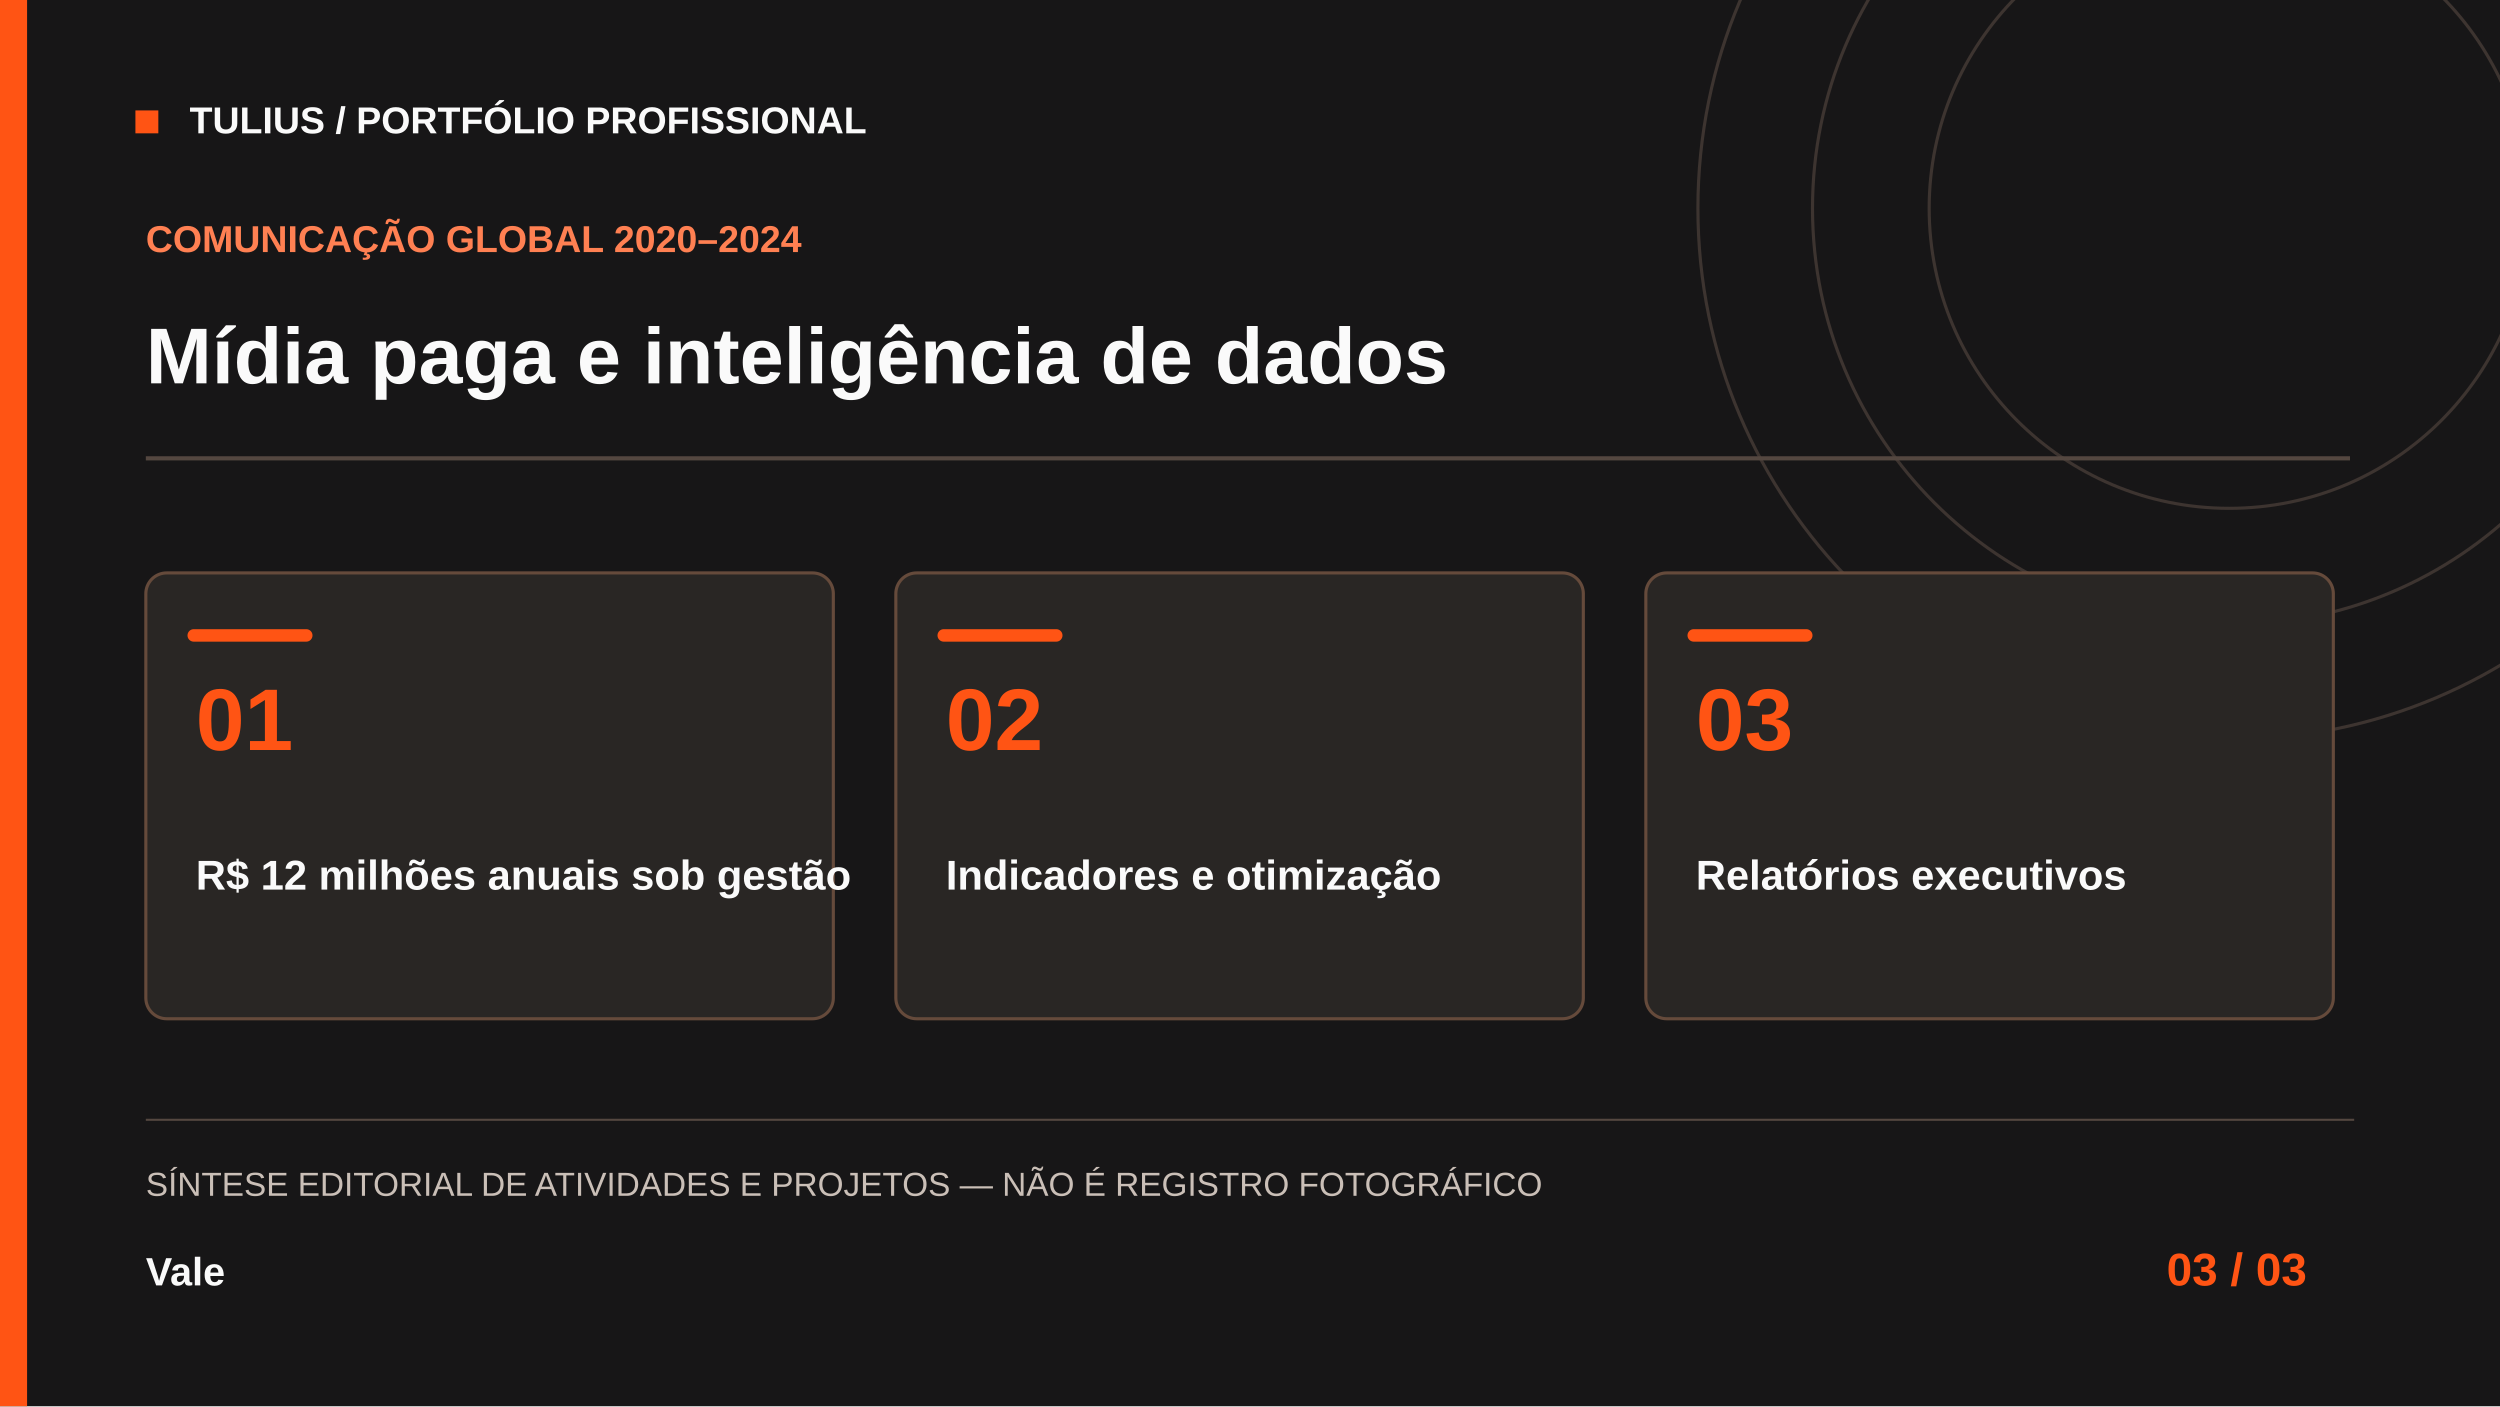
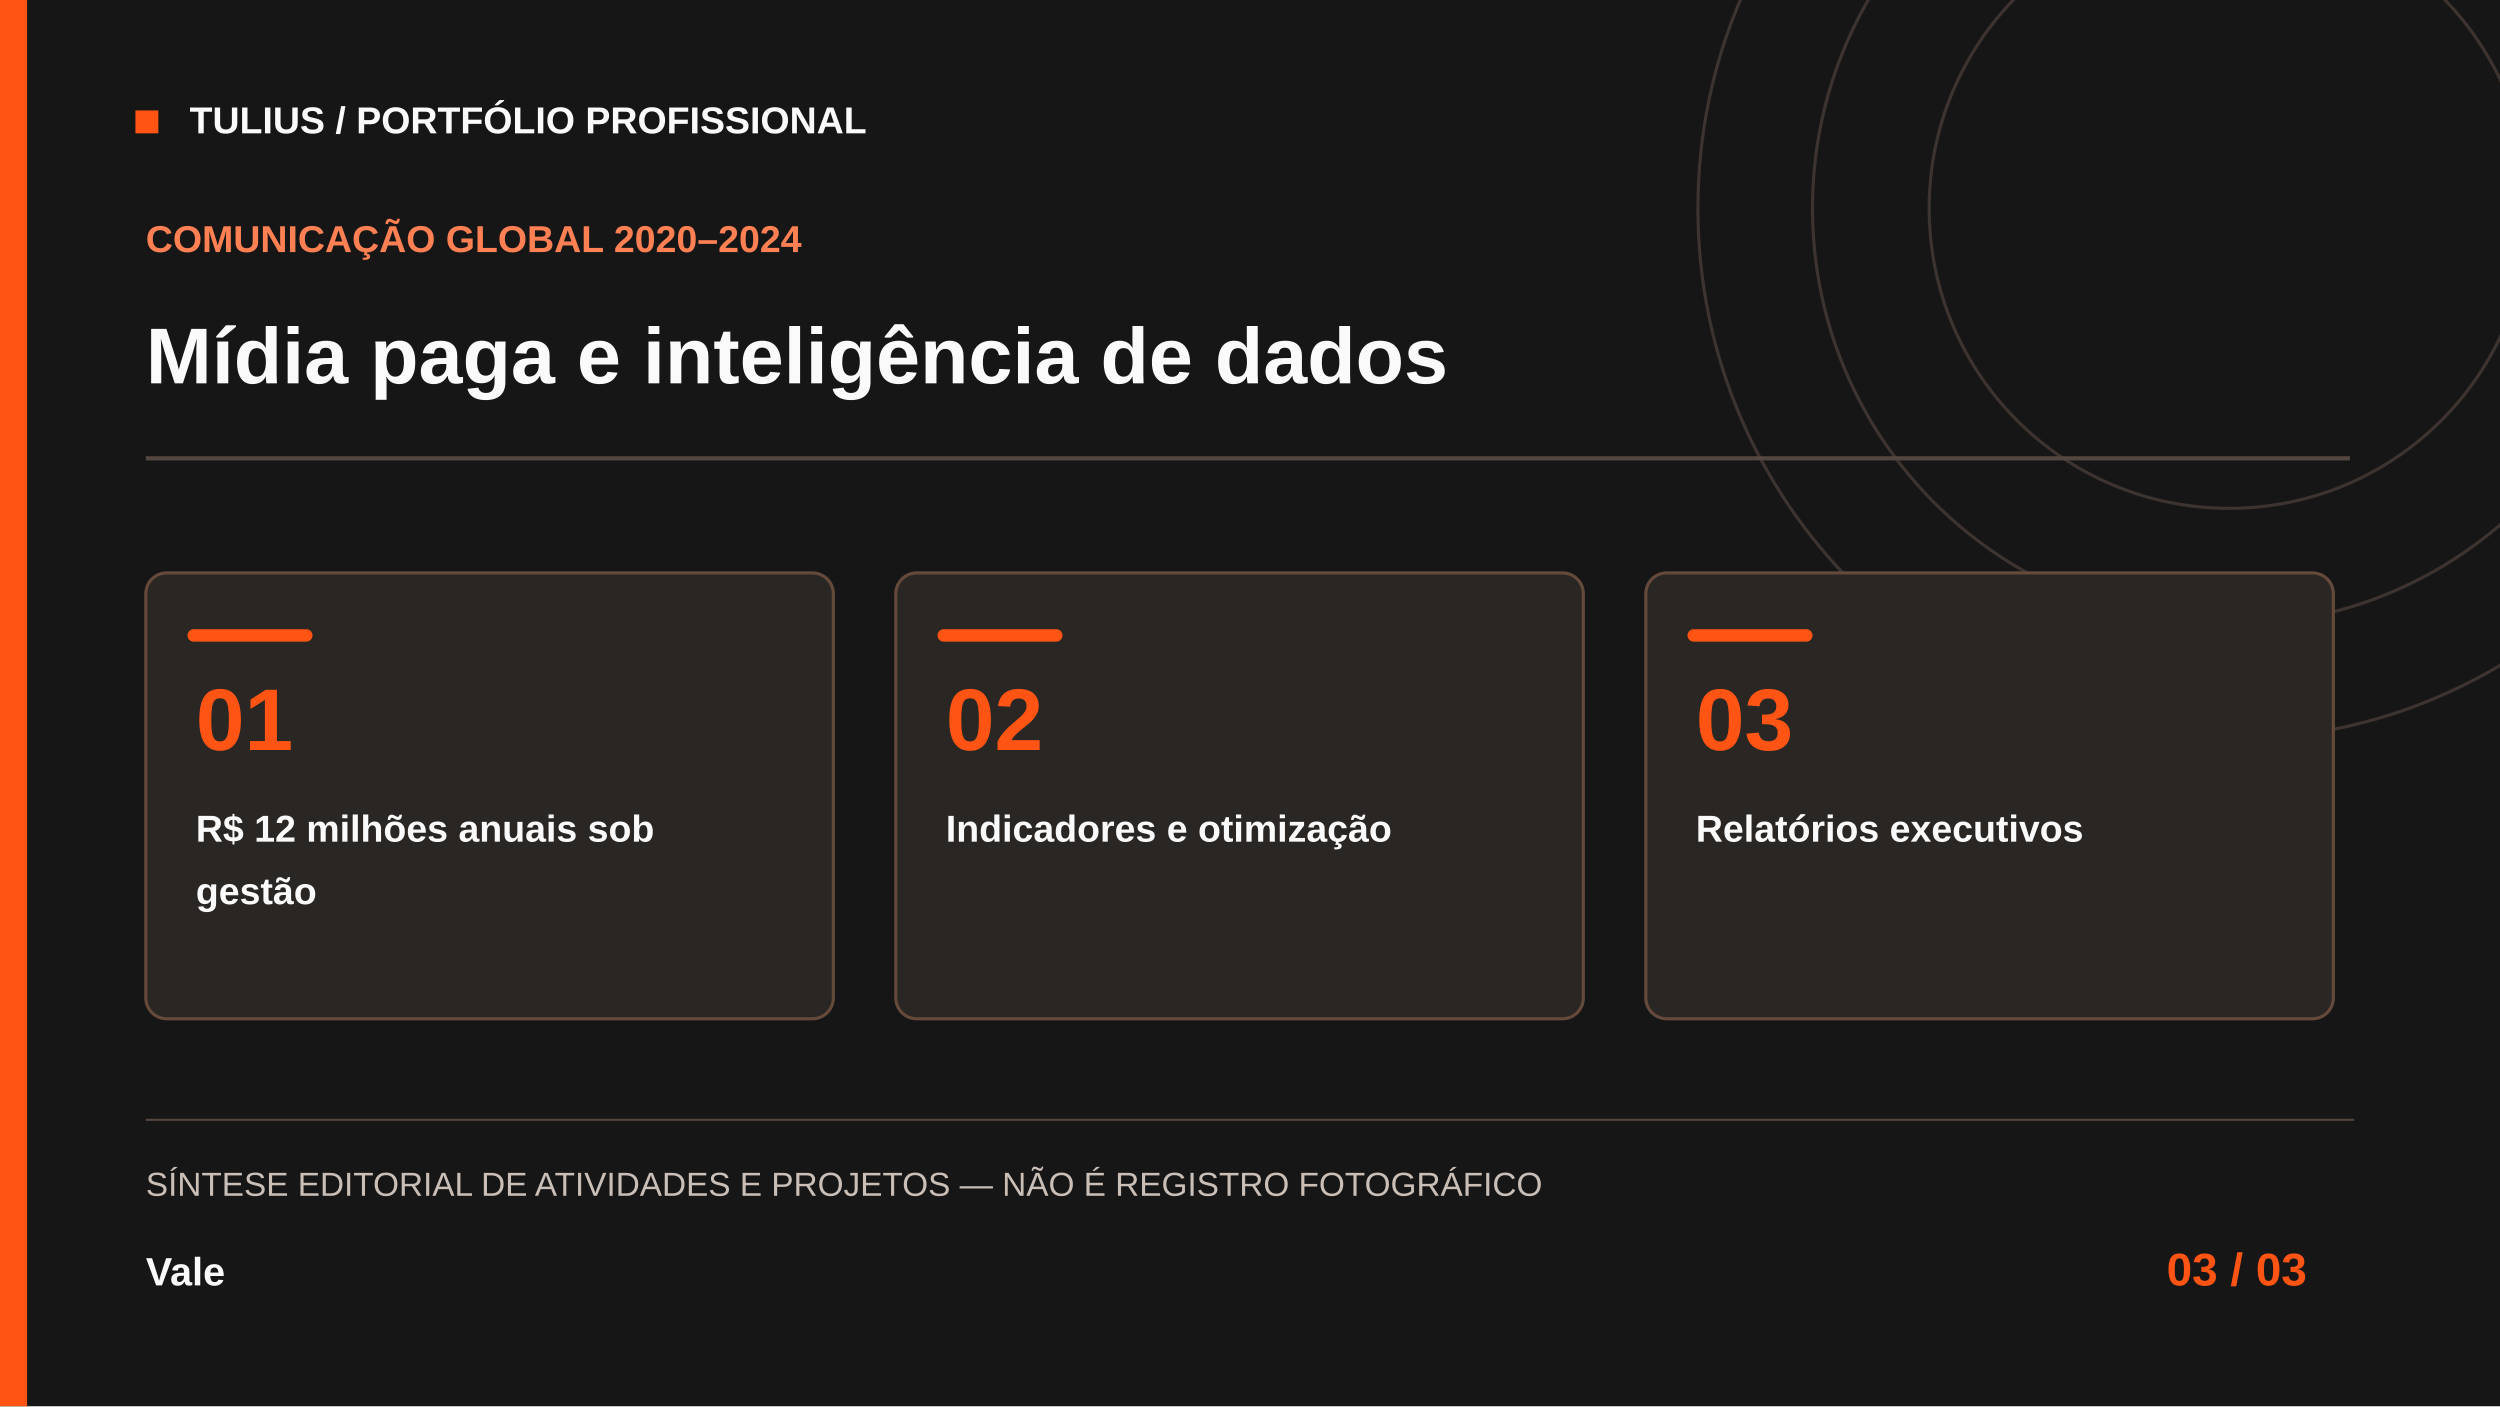
<svg xmlns="http://www.w3.org/2000/svg" width="1200" height="675" viewBox="0 0 1200 675" role="img" aria-labelledby="title desc">
  <rect width="1200" height="675" fill="#171617" />
  <rect x="0" y="0" width="13" height="675" fill="#FF5414" />
  <circle cx="1070" cy="100" r="255" fill="none" stroke="#3d3430" stroke-width="1.5" />
  <circle cx="1070" cy="100" r="200" fill="none" stroke="#3d3430" stroke-width="1.5" />
  <circle cx="1070" cy="100" r="144" fill="none" stroke="#3d3430" stroke-width="1.5" />
  <rect x="65" y="53" width="11" height="11" fill="#FF5414" />
  <text x="91" y="64" fill="#FAFAFA" font-family="Arial, Helvetica, sans-serif" font-size="18" font-weight="700">TULIUS  /  PORTFÓLIO PROFISSIONAL</text>
  <text x="70" y="121" fill="#FF8052" font-family="Arial, Helvetica, sans-serif" font-size="18" font-weight="700">COMUNICAÇÃO GLOBAL 2020–2024</text>
  <text x="70" y="184" fill="#FAFAFA" font-family="Arial, Helvetica, sans-serif" font-size="38" font-weight="700">Mídia paga e inteligência de dados</text>
  <line x1="70" y1="220" x2="1128" y2="220" stroke="#544740" stroke-width="2" />
  <g>
    <rect x="70" y="275" width="330" height="214" rx="10" fill="#292624" stroke="#654a3b" stroke-width="1.5" />
    <rect x="90" y="302" width="60" height="6" rx="3" fill="#FF5414" />
    <text x="94" y="360" fill="#FF5414" font-family="Arial, Helvetica, sans-serif" font-size="42" font-weight="700">01</text>
-     <text x="94" y="427" fill="#FAFAFA" font-family="Arial, Helvetica, sans-serif" font-size="20" font-weight="600">R$ 12 milhões anuais sob gestão</text>
+     <text x="94" y="404" fill="#FAFAFA" font-family="Arial, Helvetica, sans-serif" font-size="18" font-weight="600">
+       <tspan x="94" dy="0">R$ 12 milhões anuais sob</tspan>
+       <tspan x="94" dy="30">gestão</tspan>
+     </text>
  </g>
  <g>
    <rect x="430" y="275" width="330" height="214" rx="10" fill="#292624" stroke="#654a3b" stroke-width="1.5" />
    <rect x="450" y="302" width="60" height="6" rx="3" fill="#FF5414" />
    <text x="454" y="360" fill="#FF5414" font-family="Arial, Helvetica, sans-serif" font-size="42" font-weight="700">02</text>
-     <text x="454" y="427" fill="#FAFAFA" font-family="Arial, Helvetica, sans-serif" font-size="20" font-weight="600">Indicadores e otimização</text>
+     <text x="454" y="404" fill="#FAFAFA" font-family="Arial, Helvetica, sans-serif" font-size="18" font-weight="600">
+       <tspan x="454" dy="0">Indicadores e otimização</tspan>
+     </text>
  </g>
  <g>
    <rect x="790" y="275" width="330" height="214" rx="10" fill="#292624" stroke="#654a3b" stroke-width="1.5" />
    <rect x="810" y="302" width="60" height="6" rx="3" fill="#FF5414" />
    <text x="814" y="360" fill="#FF5414" font-family="Arial, Helvetica, sans-serif" font-size="42" font-weight="700">03</text>
-     <text x="814" y="427" fill="#FAFAFA" font-family="Arial, Helvetica, sans-serif" font-size="20" font-weight="600">Relatórios executivos</text>
+     <text x="814" y="404" fill="#FAFAFA" font-family="Arial, Helvetica, sans-serif" font-size="18" font-weight="600">
+       <tspan x="814" dy="0">Relatórios executivos</tspan>
+     </text>
  </g>
  <rect x="70" y="537" width="1060" height="1" fill="#544740" />
  <text x="70" y="574" fill="#cabfb7" font-family="Arial, Helvetica, sans-serif" font-size="16" font-weight="500">SÍNTESE EDITORIAL DE ATIVIDADES E PROJETOS — NÃO É REGISTRO FOTOGRÁFICO</text>
  <text x="70" y="617" fill="#FAFAFA" font-family="Arial, Helvetica, sans-serif" font-size="19" font-weight="700">Vale</text>
  <text x="1040" y="617" fill="#FF5414" font-family="Arial, Helvetica, sans-serif" font-size="22" font-weight="700">03 / 03</text>
</svg>
